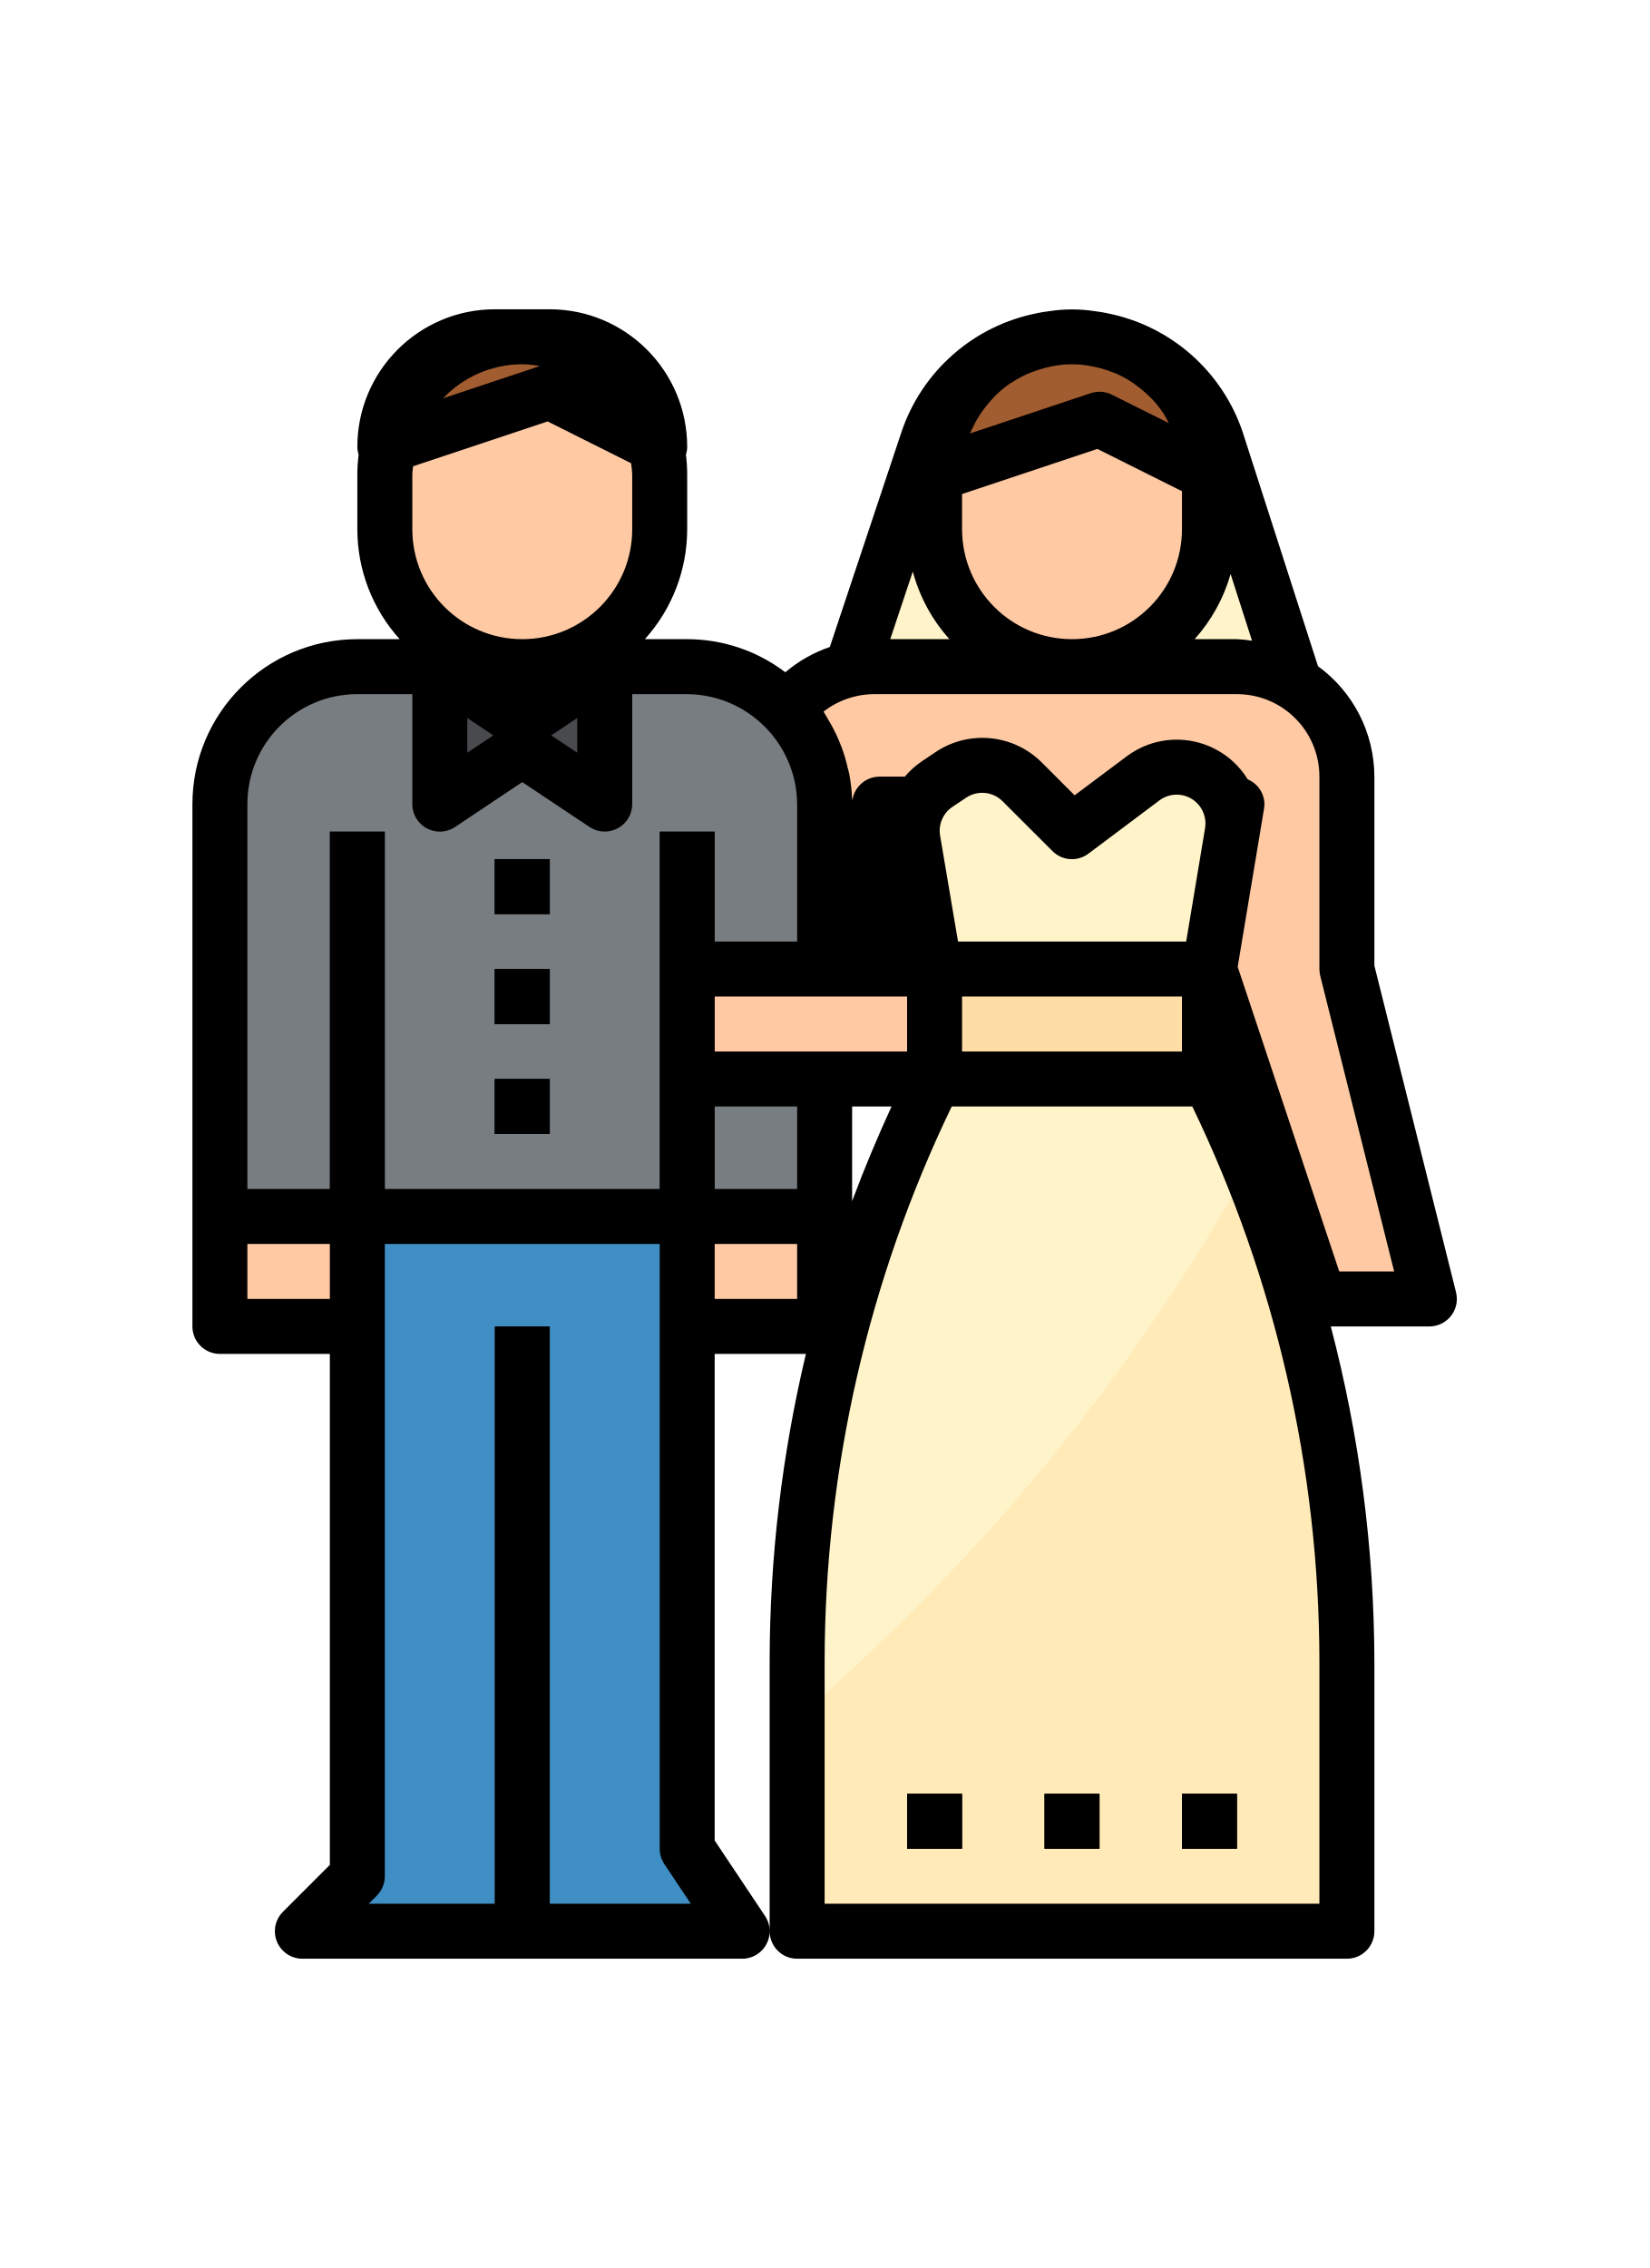
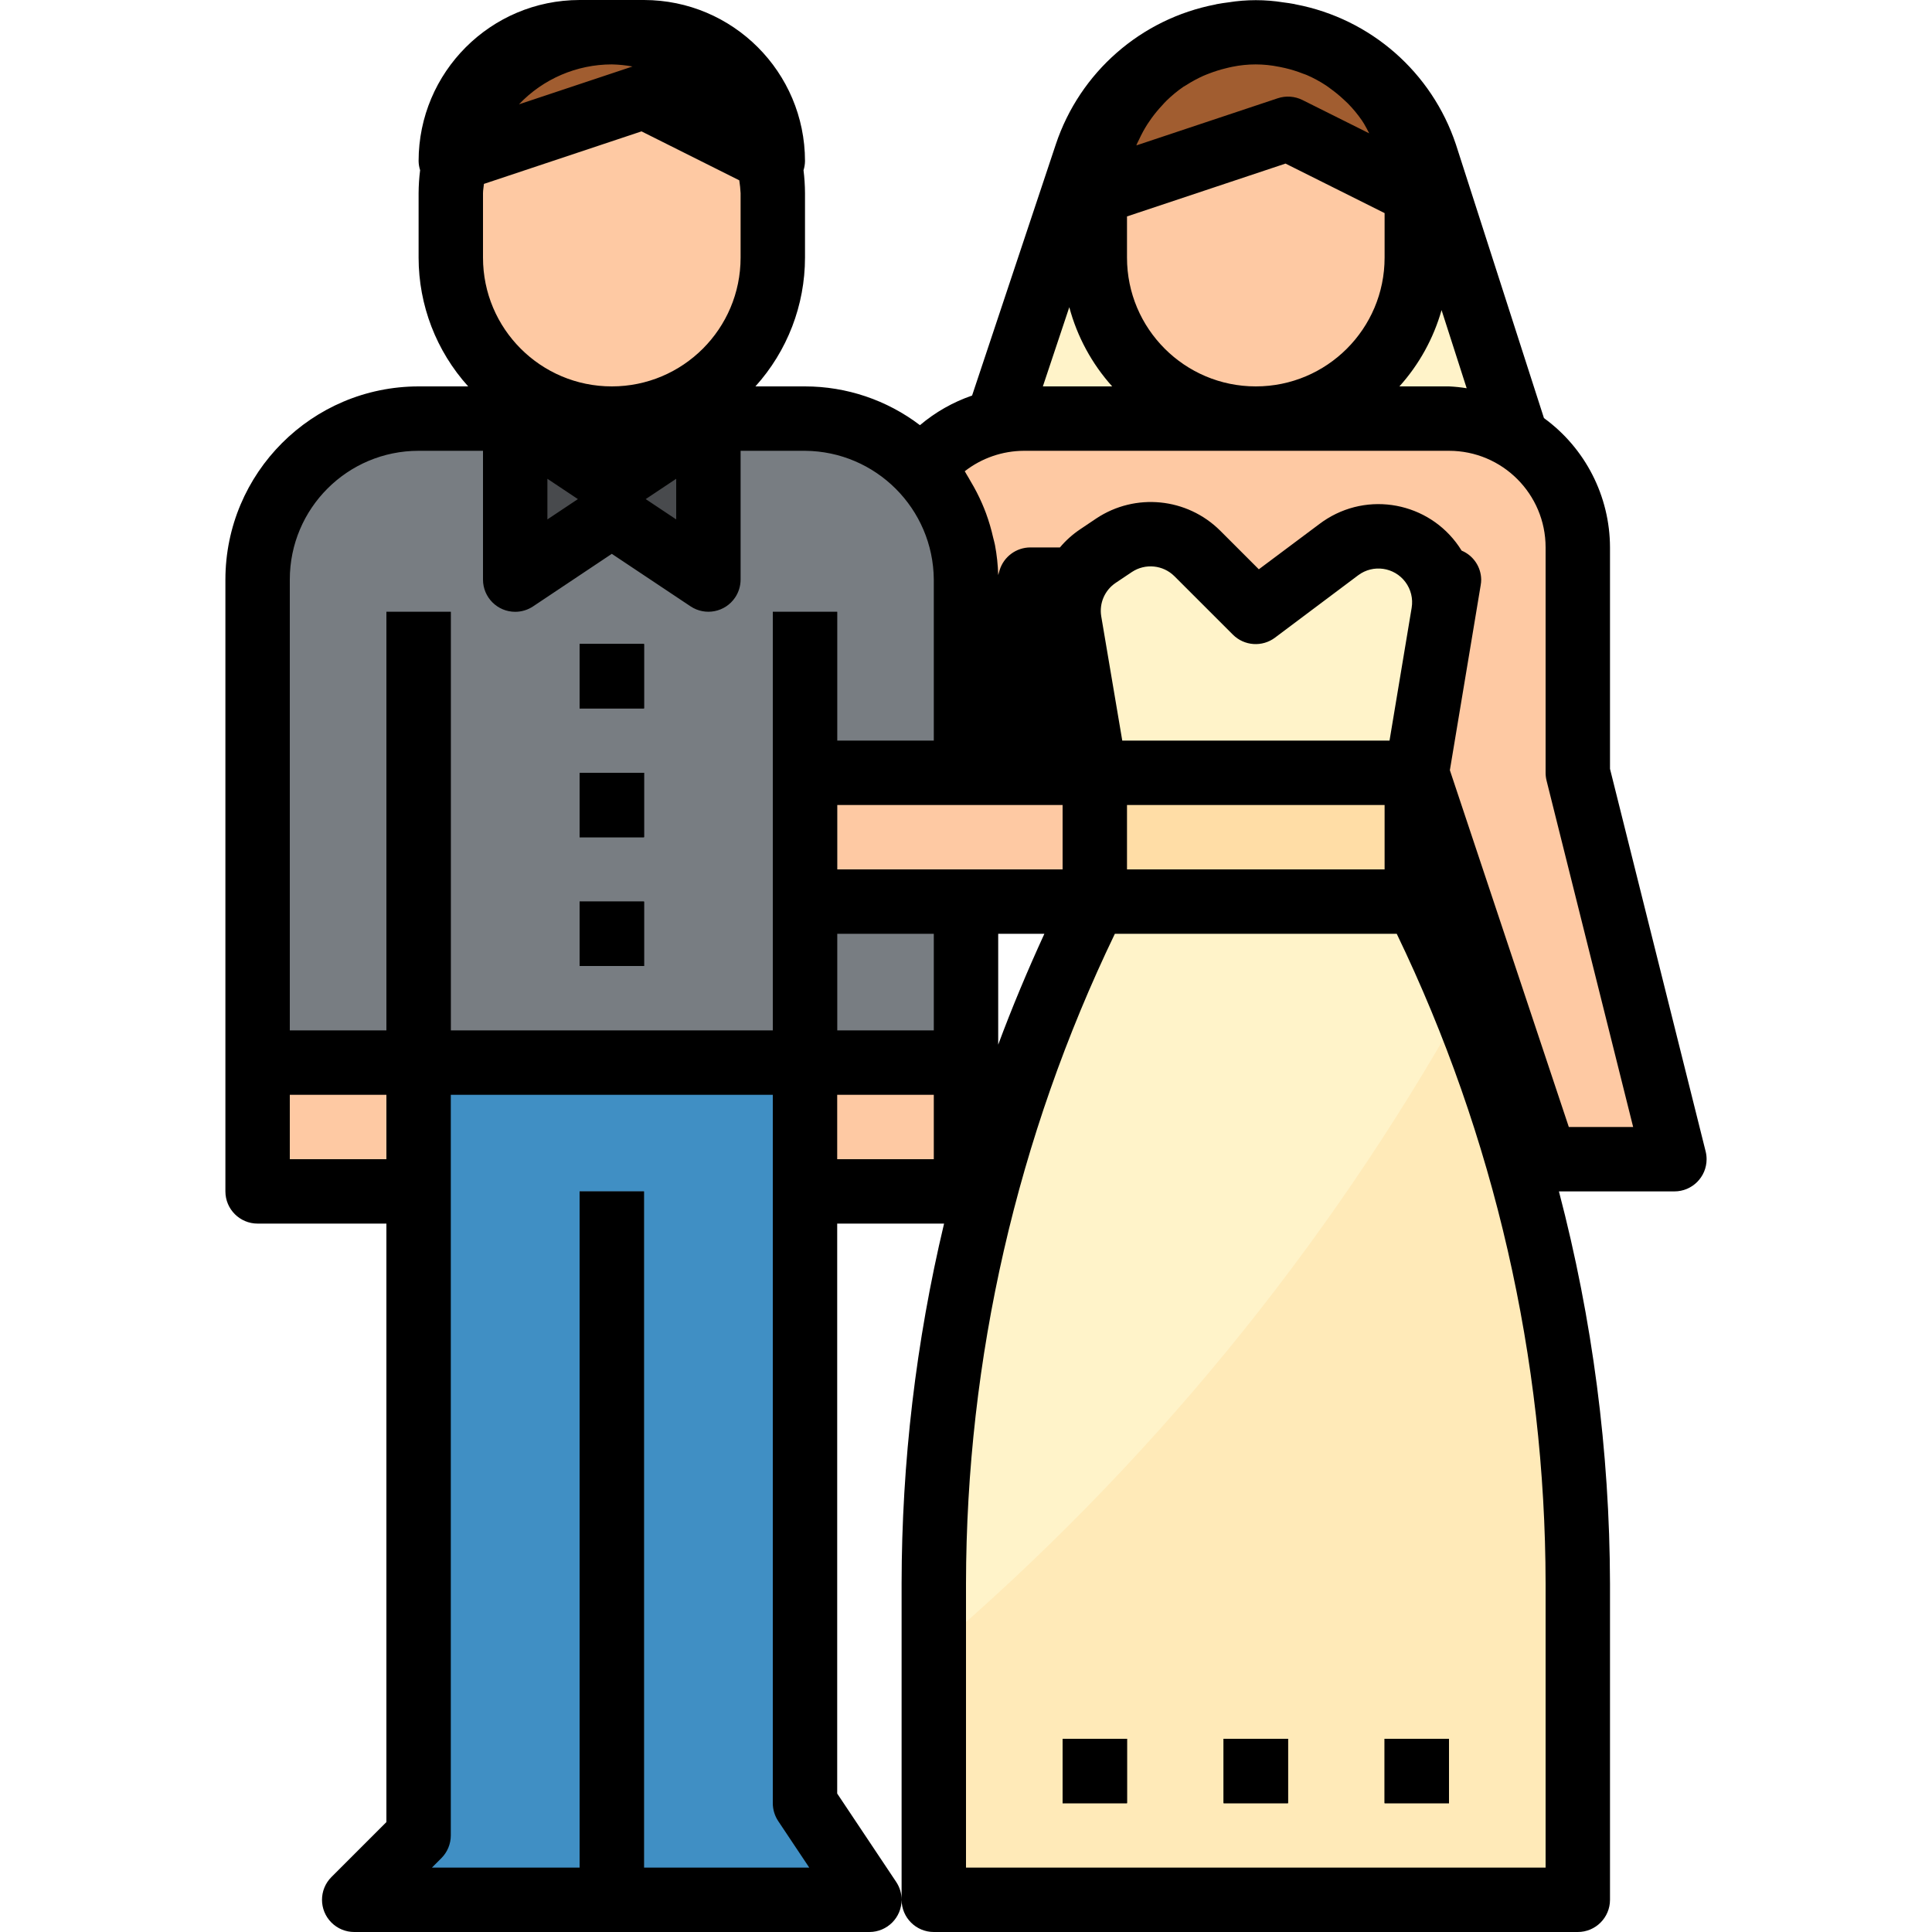
- <svg xmlns="http://www.w3.org/2000/svg" version="1.1" id="Capa_1" x="0px" y="0px" viewBox="0 0 480 480" width="40" height="55" style="enable-background:new 0 0 480 480;" xml:space="preserve">
+ <svg xmlns="http://www.w3.org/2000/svg" version="1.1" id="Capa_1" x="0px" y="0px" viewBox="0 0 480 480" style="enable-background:new 0 0 480 480;" xml:space="preserve">
  <path style="fill:#FEC9A3;" d="M392,192v-56c0-17.673-14.327-32-32-32H254.4c-13.456,0.001-25.474,8.419-30.072,21.064L200,192v32  h32l24-80h8l8,48h80l32,96h32L392,192z" />
  <path style="fill:#FFF3C9;" d="M376,104H248l21.88-65.6C275.909,20.254,292.879,8.006,312,8c19.121,0.006,36.091,12.254,42.12,30.4  L376,104z" />
  <path style="fill:#408fc4;" d="M104,264v32v160l-16,16h128l-16-24V296v-32H104z" />
  <path style="fill:#408fc4;" d="M200,316.2c-28.699,31.761-60.905,60.169-96,84.68V456l-16,16h128l-16-24V316.2z" />
  <path style="fill:#FEC9A3;" d="M152,8L152,8c22.091,0,40,17.909,40,40v16c0,22.091-17.909,40-40,40l0,0c-22.091,0-40-17.909-40-40  V48C112,25.909,129.909,8,152,8z" />
  <path style="fill:#484A4D;" d="M144,296h16v176h-16V296z" />
  <path style="fill:#A15D30;" d="M192,40l-32-16l-48,16c0-17.673,14.327-32,32-32h16C177.673,8,192,22.327,192,40z" />
  <path style="fill:#FEC9A3;" d="M64,264h40v32H64V264z" />
  <path style="fill:#787D82;" d="M200,104h-96c-22.091,0-40,17.909-40,40v120h176V144C240,121.909,222.091,104,200,104z" />
  <path style="fill:#FEC9A3;" d="M200,264h40v32h-40V264z" />
  <g>
    <path style="fill:#484A4D;" d="M96,152h16v112H96V152z" />
    <path style="fill:#484A4D;" d="M192,152h16v112h-16V152z" />
    <g>
      <path id="SVGCleanerId_2" style="fill:#484A4D;" d="M144,160h16v16h-16V160z" />
    </g>
    <g>
      <path id="SVGCleanerId_4" style="fill:#484A4D;" d="M144,192h16v16h-16V192z" />
    </g>
    <g>
      <path id="SVGCleanerId_3" style="fill:#484A4D;" d="M144,224h16v16h-16V224z" />
    </g>
  </g>
  <path style="fill:#FEC9A3;" d="M312,8L312,8c22.091,0,40,17.909,40,40v16c0,22.091-17.909,40-40,40l0,0c-22.091,0-40-17.909-40-40  V48C272,25.909,289.909,8,312,8z" />
  <path style="fill:#FFF3C9;" d="M392,472H232v-78.56c0.001-58.819,13.696-116.83,40-169.44h80c26.304,52.61,39.999,110.621,40,169.44  V472z" />
  <path style="fill:#FFEAB8;" d="M232,409.96V472h160v-78.56c-0.038-49.345-9.718-98.207-28.496-143.84  C329.482,310.399,284.96,364.691,232,409.96L232,409.96z" />
  <path style="fill:#FFDDA6;" d="M272,192h80v32h-80V192z" />
  <path style="fill:#FFF3C9;" d="M272.8,138.128l4-2.68c6.492-4.328,15.136-3.474,20.656,2.04L312,152l20.64-15.48  c6.518-4.887,15.638-4.239,21.4,1.52c3.743,3.738,5.448,9.055,4.576,14.272L352,192h-80l-6.256-37.56  C264.68,148.088,267.442,141.702,272.8,138.128L272.8,138.128z" />
  <path style="fill:#FEC9A3;" d="M208,192h64v32h-64V192z" />
  <path style="fill:#A15D30;" d="M272,48l48-16l32,16c0-22.091-17.909-40-40-40S272,25.909,272,48z" />
  <g>
    <g>
      <path id="SVGCleanerId_0" style="fill:#FFDDA6;" d="M304,432h16v16h-16V432z" />
    </g>
    <path style="fill:#FFDDA6;" d="M264,432h16v16h-16V432z" />
    <g>
      <path id="SVGCleanerId_1" style="fill:#FFDDA6;" d="M344,432h16v16h-16V432z" />
    </g>
  </g>
  <path style="fill:#FFF3C9;" d="M128,104l24,24l24-24H128z" />
  <path style="fill:#484A4D;" d="M128,104v40l24-16l24,16v-40l-24,16L128,104z" />
  <g>
    <path id="SVGCleanerId_2_1_" d="M144,160h16v16h-16V160z" />
  </g>
  <path d="M144,192h16v16h-16V192z" />
  <g>
    <path id="SVGCleanerId_3_1_" d="M144,224h16v16h-16V224z" />
  </g>
  <g>
    <path id="SVGCleanerId_0_1_" d="M304,432h16v16h-16V432z" />
  </g>
  <path d="M264,432h16v16h-16V432z" />
  <g>
    <path id="SVGCleanerId_1_1_" d="M344,432h16v16h-16V432z" />
  </g>
  <g>
    <path id="SVGCleanerId_2_2_" d="M144,160h16v16h-16V160z" />
  </g>
  <path id="SVGCleanerId_4_1_" d="M144,192h16v16h-16V192z" />
  <g>
    <path id="SVGCleanerId_3_2_" d="M144,224h16v16h-16V224z" />
  </g>
  <g>
    <path id="SVGCleanerId_0_2_" d="M304,432h16v16h-16V432z" />
  </g>
  <path d="M264,432h16v16h-16V432z" />
  <g>
    <path id="SVGCleanerId_1_2_" d="M344,432h16v16h-16V432z" />
  </g>
  <path d="M423.76,286.056L400,191.016V136c-0.032-12.713-6.128-24.649-16.408-32.128l-21.88-68  c-5.982-17.917-21.169-31.211-39.72-34.768c-0.128,0-0.256-0.072-0.392-0.096c-0.928-0.176-1.856-0.304-2.792-0.424  c-4.504-0.724-9.096-0.724-13.6,0c-0.936,0.12-1.864,0.248-2.792,0.424c-0.136,0-0.264,0.064-0.392,0.096  c-18.552,3.553-33.738,16.849-39.712,34.768l-20.8,62.4c-4.737,1.627-9.13,4.123-12.952,7.36C220.349,99.386,210.317,96.003,200,96  h-12.32c7.927-8.773,12.317-20.176,12.32-32V48c-0.009-1.907-0.132-3.812-0.368-5.704c0.236-0.743,0.36-1.517,0.368-2.296  c-0.026-22.08-17.92-39.974-40-40h-16c-22.08,0.026-39.974,17.92-40,40c0.012,0.774,0.139,1.543,0.376,2.28  c-0.239,1.898-0.364,3.808-0.376,5.72v16c0.003,11.824,4.393,23.227,12.32,32H104c-26.499,0.026-47.974,21.501-48,48v152  c0,4.418,3.582,8,8,8h32v148.688l-13.656,13.656c-3.124,3.125-3.123,8.19,0.002,11.314C83.846,479.157,85.879,480,88,480h128  c4.418,0.001,8.001-3.581,8.001-7.999c0-1.581-0.468-3.126-1.345-4.441L208,445.6V304h26.552  c-6.983,29.302-10.524,59.318-10.552,89.44V472c0,4.418,3.582,8,8,8h160c4.418,0,8-3.582,8-8v-78.56  c-0.08-32.887-4.343-65.63-12.688-97.44H416c4.418,0,8-3.582,8-8C424,287.344,423.919,286.692,423.76,286.056L423.76,286.056z   M364.392,96.456c-1.454-0.237-2.92-0.39-4.392-0.456h-12.32c4.893-5.437,8.475-11.923,10.472-18.96L364.392,96.456z M280,64V53.768  l39.384-13.128L344,52.944V64c0,17.673-14.327,32-32,32S280,81.673,280,64z M317.752,16.584c0.504,0.088,1.008,0.208,1.504,0.32  c1.529,0.354,3.029,0.822,4.488,1.4c0.304,0.12,0.624,0.2,0.92,0.336c1.672,0.726,3.278,1.596,4.8,2.6  c0.376,0.248,0.736,0.528,1.104,0.8c1.193,0.856,2.326,1.791,3.392,2.8c0.32,0.304,0.648,0.584,0.952,0.896  c1.268,1.297,2.425,2.699,3.456,4.192c0.192,0.272,0.336,0.568,0.512,0.8c0.488,0.8,0.872,1.6,1.296,2.4l-16.6-8.288  c-1.899-0.94-4.091-1.095-6.104-0.432L282.344,36.12c0-0.096,0.048-0.192,0.088-0.288c0.168-0.408,0.392-0.8,0.576-1.184  c0.601-1.31,1.29-2.577,2.064-3.792c0.328-0.512,0.68-1.008,1.032-1.504c0.792-1.089,1.65-2.128,2.568-3.112  c0.368-0.392,0.704-0.8,1.088-1.168c1.314-1.289,2.735-2.464,4.248-3.512c0.224-0.152,0.48-0.264,0.712-0.416  c1.341-0.86,2.742-1.622,4.192-2.28c0.536-0.24,1.088-0.44,1.64-0.656c1.282-0.491,2.594-0.9,3.928-1.224  c0.56-0.136,1.12-0.288,1.688-0.392c3.821-0.785,7.763-0.785,11.584,0V16.584z M265.664,76.32c1.949,7.309,5.6,14.053,10.656,19.68  h-17.224L265.664,76.32z M240,200h24v16h-56v-16H240z M208,232h24v24h-24V232z M248,232h11.472c-4.144,9.04-8,18.208-11.472,27.544  V232z M280,200h64v16h-64V200z M350.728,150.976L345.224,184h-66.4l-5.224-30.88c-0.54-3.246,0.875-6.507,3.616-8.328l4-2.68  c3.325-2.204,7.741-1.766,10.568,1.048l14.512,14.504c2.824,2.84,7.312,3.154,10.504,0.736l20.64-15.48  c3.702-2.774,8.952-2.021,11.725,1.682C350.532,146.425,351.096,148.727,350.728,150.976z M168,118.952v10.096L160.424,124  L168,118.952z M143.576,124L136,129.048v-10.096L143.576,124z M152,16c1.726,0.035,3.446,0.209,5.144,0.52l-28.208,9.4  C134.942,19.595,143.278,16.01,152,16z M120,64V48c0-0.8,0.176-1.536,0.232-2.312l39.152-13.048l24.288,12.16  c0.166,1.06,0.275,2.128,0.328,3.2v16c0,17.673-14.327,32-32,32S120,81.673,120,64z M72,144c0-17.673,14.327-32,32-32h16v32  c-0.001,4.418,3.581,8.001,7.999,8.001c1.581,0,3.126-0.468,4.441-1.345L152,137.6l19.56,13.04  c3.675,2.452,8.643,1.461,11.095-2.215c0.874-1.31,1.342-2.85,1.345-4.425v-32h16c17.617,0.135,31.865,14.383,32,32v40h-24v-32h-16  v104h-80V152H96v104H72V144z M72,288v-16h24v16H72z M160,464V296h-16v168h-36.688l2.344-2.344c1.5-1.5,2.344-3.534,2.344-5.656V272  h80v176c0.003,1.58,0.47,3.124,1.344,4.44l7.712,11.56H160z M232,288h-24v-16h24V288z M384,464H240v-70.56  c0.069-55.905,12.709-111.08,36.984-161.44h70.032c24.275,50.36,36.915,105.535,36.984,161.44V464z M389.768,280l-29.552-88.648  l2.592-15.552l3.696-22.176l1.376-8.288c0.079-0.441,0.119-0.888,0.12-1.336c-0.043-3.155-1.953-5.983-4.864-7.2  c-7.017-11.412-21.956-14.975-33.367-7.958c-0.664,0.408-1.307,0.848-1.929,1.318l-15.088,11.28l-9.6-9.6  c-8.233-8.19-21.091-9.46-30.768-3.04l-4,2.688c-1.887,1.262-3.586,2.784-5.048,4.52H256c-3.534,0-6.65,2.319-7.664,5.704  l-0.336,1.16c-0.069-2.503-0.336-4.996-0.8-7.456c-0.112-0.632-0.312-1.24-0.456-1.864c-0.458-2.05-1.051-4.068-1.776-6.04  c-0.296-0.8-0.624-1.6-0.968-2.4c-0.825-1.898-1.774-3.739-2.84-5.512c-0.352-0.584-0.656-1.192-1.032-1.768  c-0.16-0.248-0.272-0.512-0.44-0.752c4.207-3.275,9.381-5.061,14.712-5.08H360c13.255,0,24,10.745,24,24v56  c0,0.655,0.081,1.308,0.24,1.944L405.752,280L389.768,280z" />
  <g>
</g>
  <g>
</g>
  <g>
</g>
  <g>
</g>
  <g>
</g>
  <g>
</g>
  <g>
</g>
  <g>
</g>
  <g>
</g>
  <g>
</g>
  <g>
</g>
  <g>
</g>
  <g>
</g>
  <g>
</g>
  <g>
</g>
</svg>
